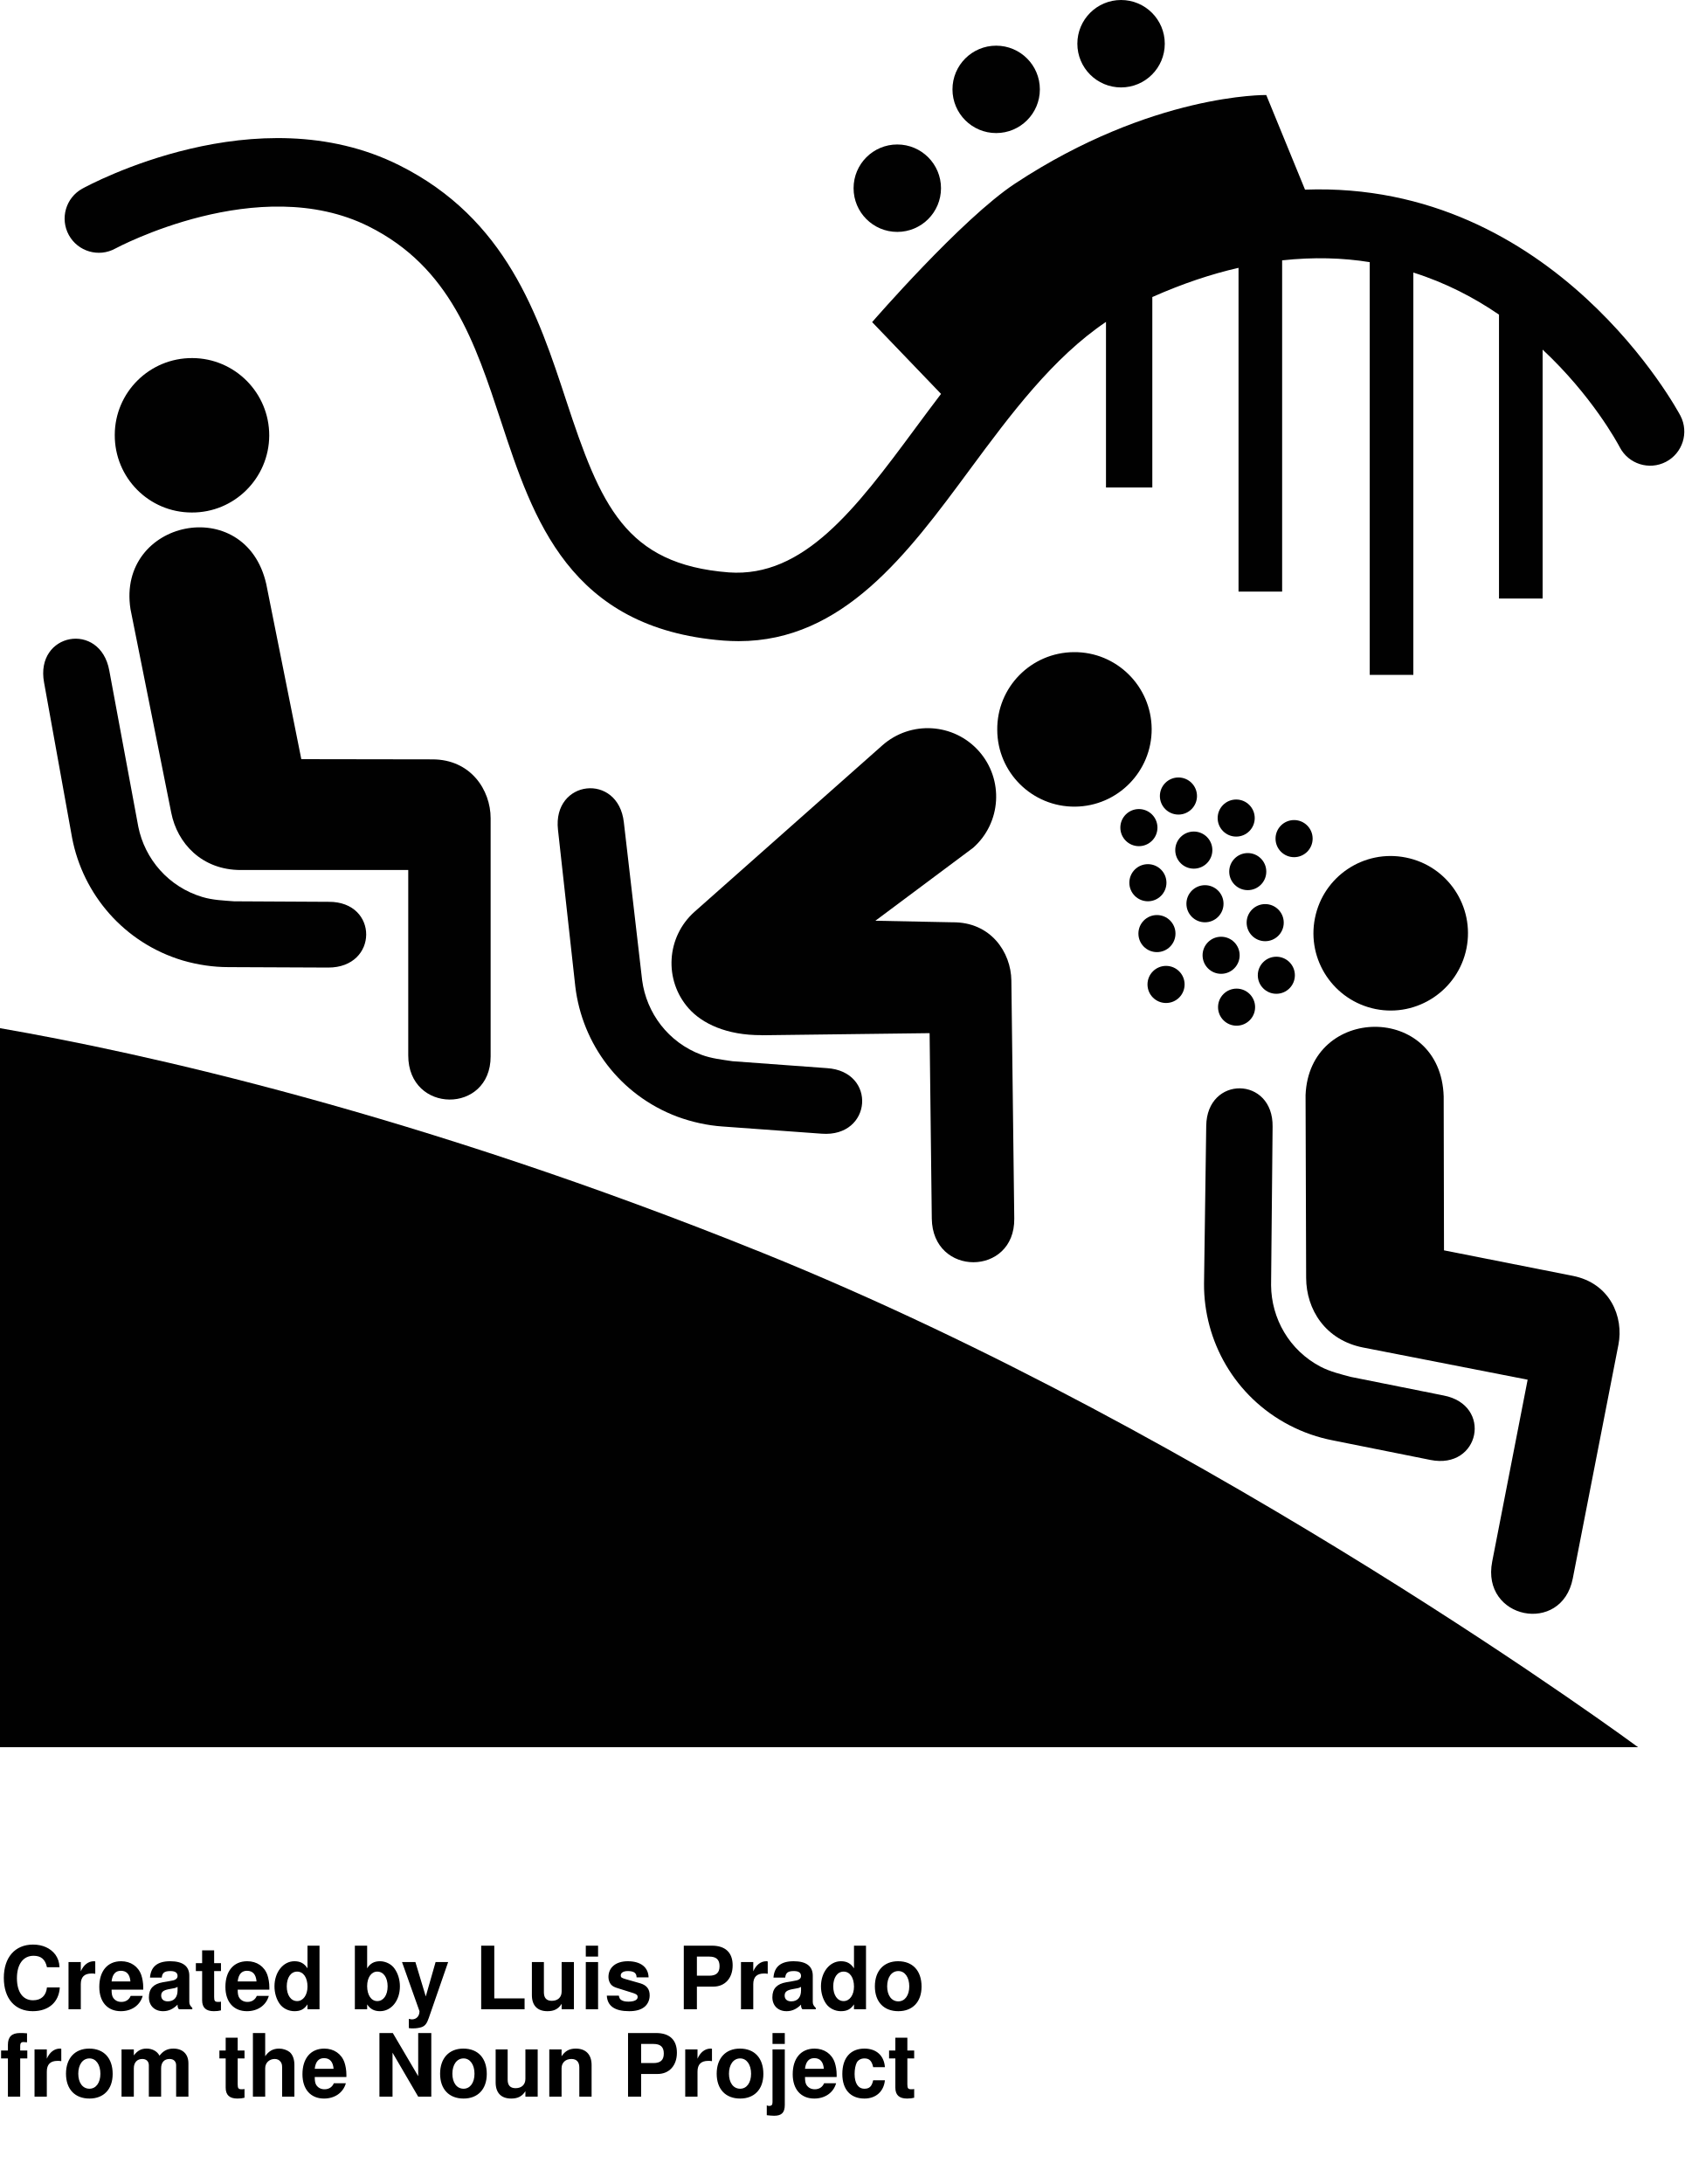
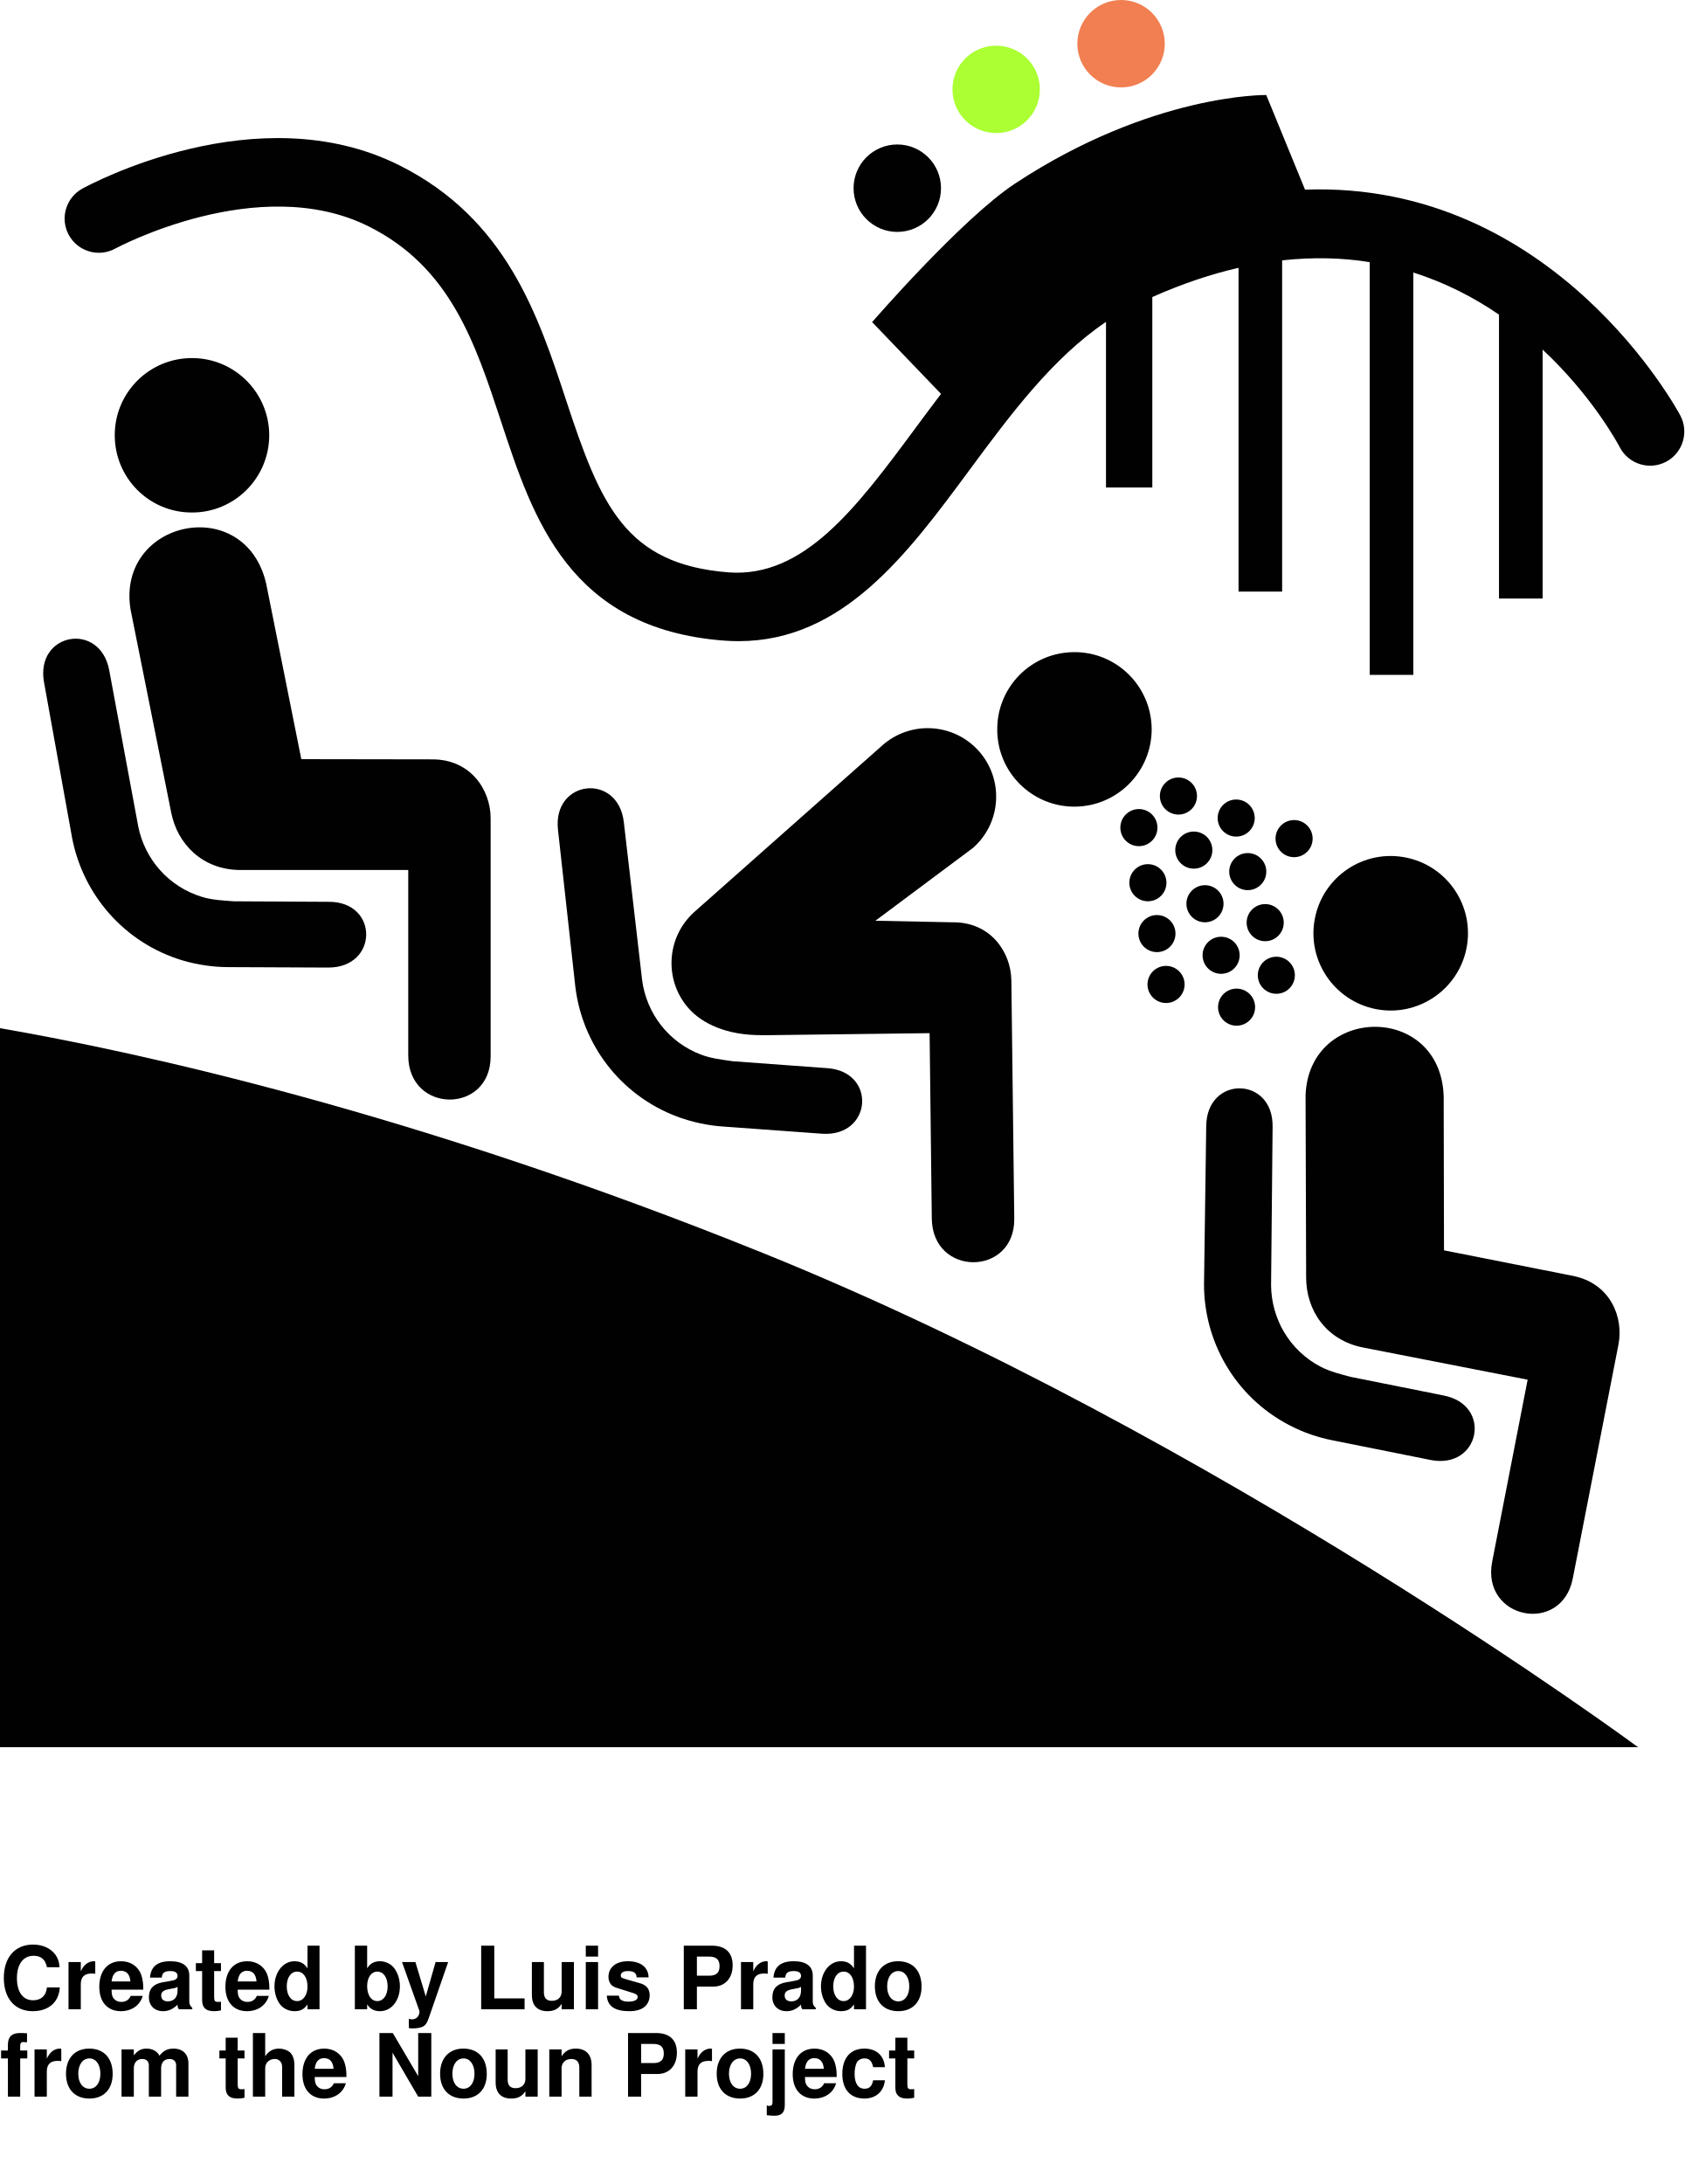
<svg xmlns="http://www.w3.org/2000/svg" version="1.1" x="0px" y="0px" viewBox="0 0 96.41 125" enable-background="new 0 0 96.41 100" xml:space="preserve">
  <g>
    <path fill="#010101" d="M7.469,34.863c-0.798-5.117,6.582-6.673,7.771-1.439l2.007,10.026l7.506,0.012   c2.189,0,3.331,1.75,3.331,3.373v13.628c0,3.313-4.716,3.292-4.716-0.058c0-3.106,0-10.61,0-10.61h-9.585   c-2.23,0-3.637-1.53-3.981-3.28L7.469,34.863z" />
    <path fill="#010101" d="M10.972,29.333c2.438,0.016,4.423-1.96,4.439-4.396c0.009-2.445-1.965-4.435-4.404-4.443   c-2.445-0.011-4.431,1.957-4.438,4.396C6.557,27.34,8.523,29.33,10.972,29.333z" />
    <path fill="#010101" d="M2.522,39.062c-0.525-2.85,3.218-3.528,3.734-0.682l1.66,8.936c0.374,1.856,1.732,3.445,3.67,4.024   c0.601,0.179,1.217,0.2,1.812,0.246l5.415,0.029c2.879-0.021,2.86,3.776-0.033,3.763l-5.7-0.025c-0.864,0-1.75-0.128-2.618-0.38   c-3.371-1.009-5.717-3.793-6.335-7.019L2.522,39.062z" />
    <path fill="#010101" d="M74.731,62.682c0.201-5.177,7.744-5.282,7.906,0.075l0.018,8.806l7.362,1.457   c2.149,0.419,2.936,2.356,2.622,3.945l-2.612,13.376c-0.635,3.255-5.256,2.329-4.614-0.961c0.599-3.056,2.03-10.414,2.03-10.414   l-9.407-1.839c-2.187-0.426-3.267-2.198-3.272-3.989L74.731,62.682z" />
    <path fill="#010101" d="M78.738,57.752c2.391,0.479,4.724-1.081,5.204-3.474c0.477-2.395-1.073-4.72-3.471-5.198   c-2.395-0.482-4.724,1.07-5.202,3.464C74.787,54.94,76.343,57.268,78.738,57.752z" />
    <path fill="#010101" d="M69.045,64.433c0.042-2.891,3.842-2.84,3.799,0.051l-0.087,9.079c0.016,1.895,1.037,3.718,2.833,4.659   c0.552,0.287,1.152,0.429,1.731,0.584l5.306,1.063c2.83,0.54,2.084,4.259-0.748,3.69l-5.584-1.119   c-0.86-0.167-1.697-0.454-2.505-0.876c-3.116-1.63-4.887-4.809-4.871-8.089L69.045,64.433z" />
    <circle fill="#010101" cx="65.191" cy="47.368" r="1.062" />
    <circle fill="#010101" cx="65.706" cy="50.522" r="1.062" />
    <circle fill="#010101" cx="66.224" cy="53.433" r="1.061" />
    <circle fill="#010101" cx="66.745" cy="56.344" r="1.062" />
    <circle fill="#010101" cx="70.76" cy="46.821" r="1.061" />
    <circle fill="#010101" cx="68.334" cy="48.655" r="1.062" />
    <circle fill="#010101" cx="67.454" cy="45.56" r="1.062" />
    <circle fill="#010101" cx="71.422" cy="49.886" r="1.061" />
    <circle fill="#010101" cx="74.074" cy="47.998" r="1.062" />
    <circle fill="#010101" cx="68.973" cy="51.725" r="1.062" />
    <circle fill="#010101" cx="69.897" cy="54.675" r="1.061" />
    <circle fill="#010101" cx="72.42" cy="52.807" r="1.062" />
    <circle fill="#010101" cx="70.782" cy="57.644" r="1.061" />
    <circle fill="#010101" cx="73.058" cy="55.818" r="1.061" />
    <path fill="#010101" d="M0,100h93.764c0,0-24.045-17.768-50.11-28.292C23.806,63.695,8.031,60.237,0,58.847V100z" />
    <path fill="#010101" d="M61.535,46.168c2.439-0.021,4.401-2.017,4.387-4.454c-0.021-2.443-2.018-4.414-4.455-4.389   c-2.448,0.018-4.409,2.013-4.384,4.451C57.092,44.223,59.09,46.188,61.535,46.168z" />
    <path fill="#010101" d="M31.939,47.492c-0.321-2.875,3.451-3.293,3.771-0.422l1.046,9.031c0.248,1.874,1.492,3.556,3.385,4.265   c0.581,0.219,1.197,0.283,1.79,0.372l5.398,0.396c2.877,0.178,2.599,3.966-0.291,3.753l-5.681-0.413   c-0.858-0.059-1.736-0.25-2.583-0.56c-3.304-1.24-5.448-4.174-5.842-7.44L31.939,47.492z" />
    <path fill="#010101" d="M57.891,56.118c-0.021-1.622-1.186-3.357-3.371-3.331l-4.412-0.089l5.594-4.175   c1.62-1.432,1.767-3.91,0.333-5.529c-1.436-1.616-3.908-1.769-5.531-0.332l-10.748,9.522c-1.618,1.44-1.769,3.916-0.333,5.534   c0.767,0.866,2.178,1.54,4.164,1.528c0.016,0,0.025,0.006,0.039,0.006l9.585-0.12c0,0,0.093,7.508,0.125,10.611   c0.043,3.351,4.757,3.315,4.721,0.006L57.891,56.118z" />
    <path fill="#010101" d="M96.191,23.798c-0.088-0.167-7.169-13.464-21.491-12.944l-2.219-5.416c0,0-6.529-0.106-14.382,5.07   c-3.06,2.019-8.178,7.928-8.178,7.928l3.944,4.108c-0.51,0.672-1.012,1.344-1.496,2c-3.394,4.592-6.37,8.523-10.652,8.217   c-5.938-0.463-7.341-3.865-9.308-9.839c-1.604-4.876-3.424-10.398-9.554-13.463c-8.143-4.075-17.739,1.116-18.145,1.339   c-0.945,0.521-1.288,1.708-0.769,2.656c0.519,0.943,1.709,1.294,2.656,0.773c0.082-0.041,8.215-4.41,14.506-1.269   c4.671,2.334,6.086,6.634,7.585,11.185c1.825,5.543,3.896,11.829,12.724,12.52c0.294,0.021,0.581,0.033,0.868,0.033   c5.979,0,9.668-4.993,13.238-9.829c2.329-3.15,4.733-6.382,7.789-8.443V27.9h2.652V17.001c1.732-0.769,3.377-1.317,4.935-1.672   v18.53h2.496V14.901c1.798-0.196,3.474-0.146,5.014,0.103v23.624H80.9V15.599c1.859,0.587,3.491,1.44,4.903,2.409v16.248H88.3   V20.01c2.816,2.629,4.271,5.313,4.419,5.592c0.496,0.953,1.678,1.331,2.639,0.831C96.312,25.936,96.687,24.759,96.191,23.798z" />
    <circle fill="#010101" cx="51.361" cy="10.771" r="2.502" />
-     <circle fill="#010101" cx="57.021" cy="5.115" r="2.501" />
-     <circle fill="#010101" cx="64.17" cy="2.502" r="2.502" />
+     <circle fill="#abff32" cx="57.021" cy="5.115" r="2.501" />
+     <circle fill="#f17f51" cx="64.17" cy="2.502" r="2.502" />
  </g>
  <text x="0" y="115" fill="#000000" font-size="5px" font-weight="bold" font-family="'Helvetica Neue', Helvetica, Arial-Unicode, Arial, Sans-serif">Created by Luis Prado</text>
  <text x="0" y="120" fill="#000000" font-size="5px" font-weight="bold" font-family="'Helvetica Neue', Helvetica, Arial-Unicode, Arial, Sans-serif">from the Noun Project</text>
</svg>
